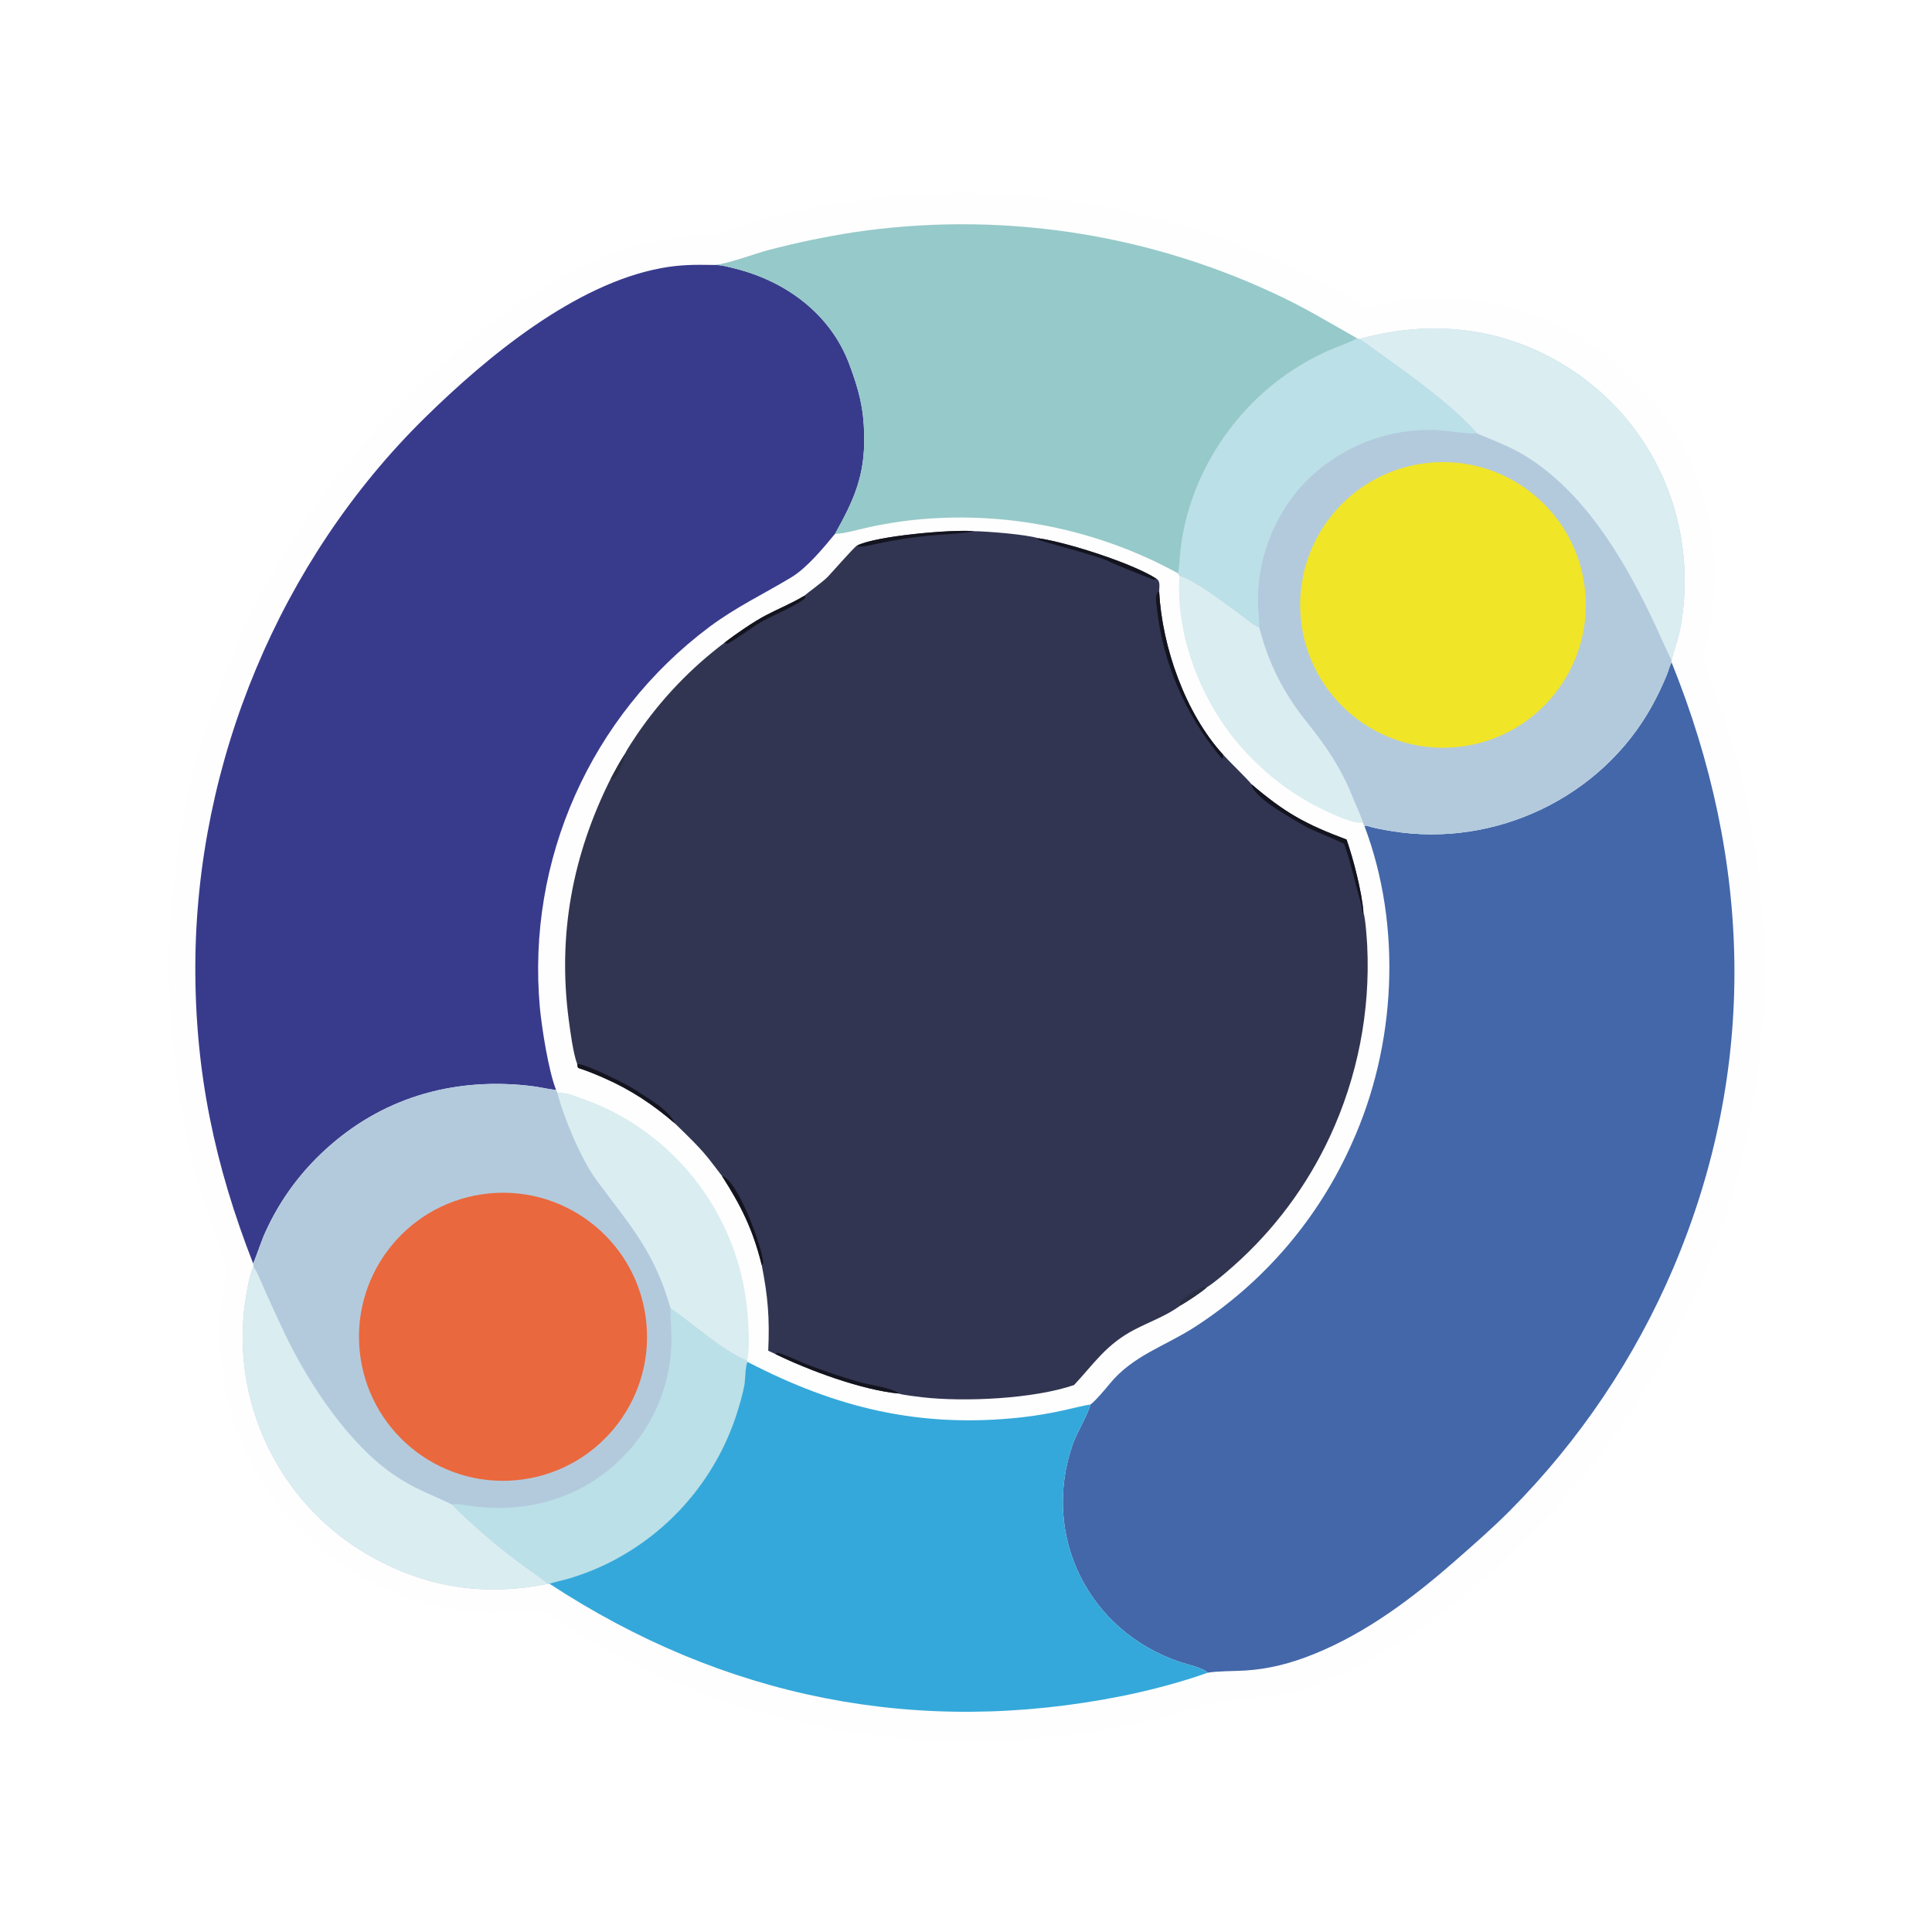
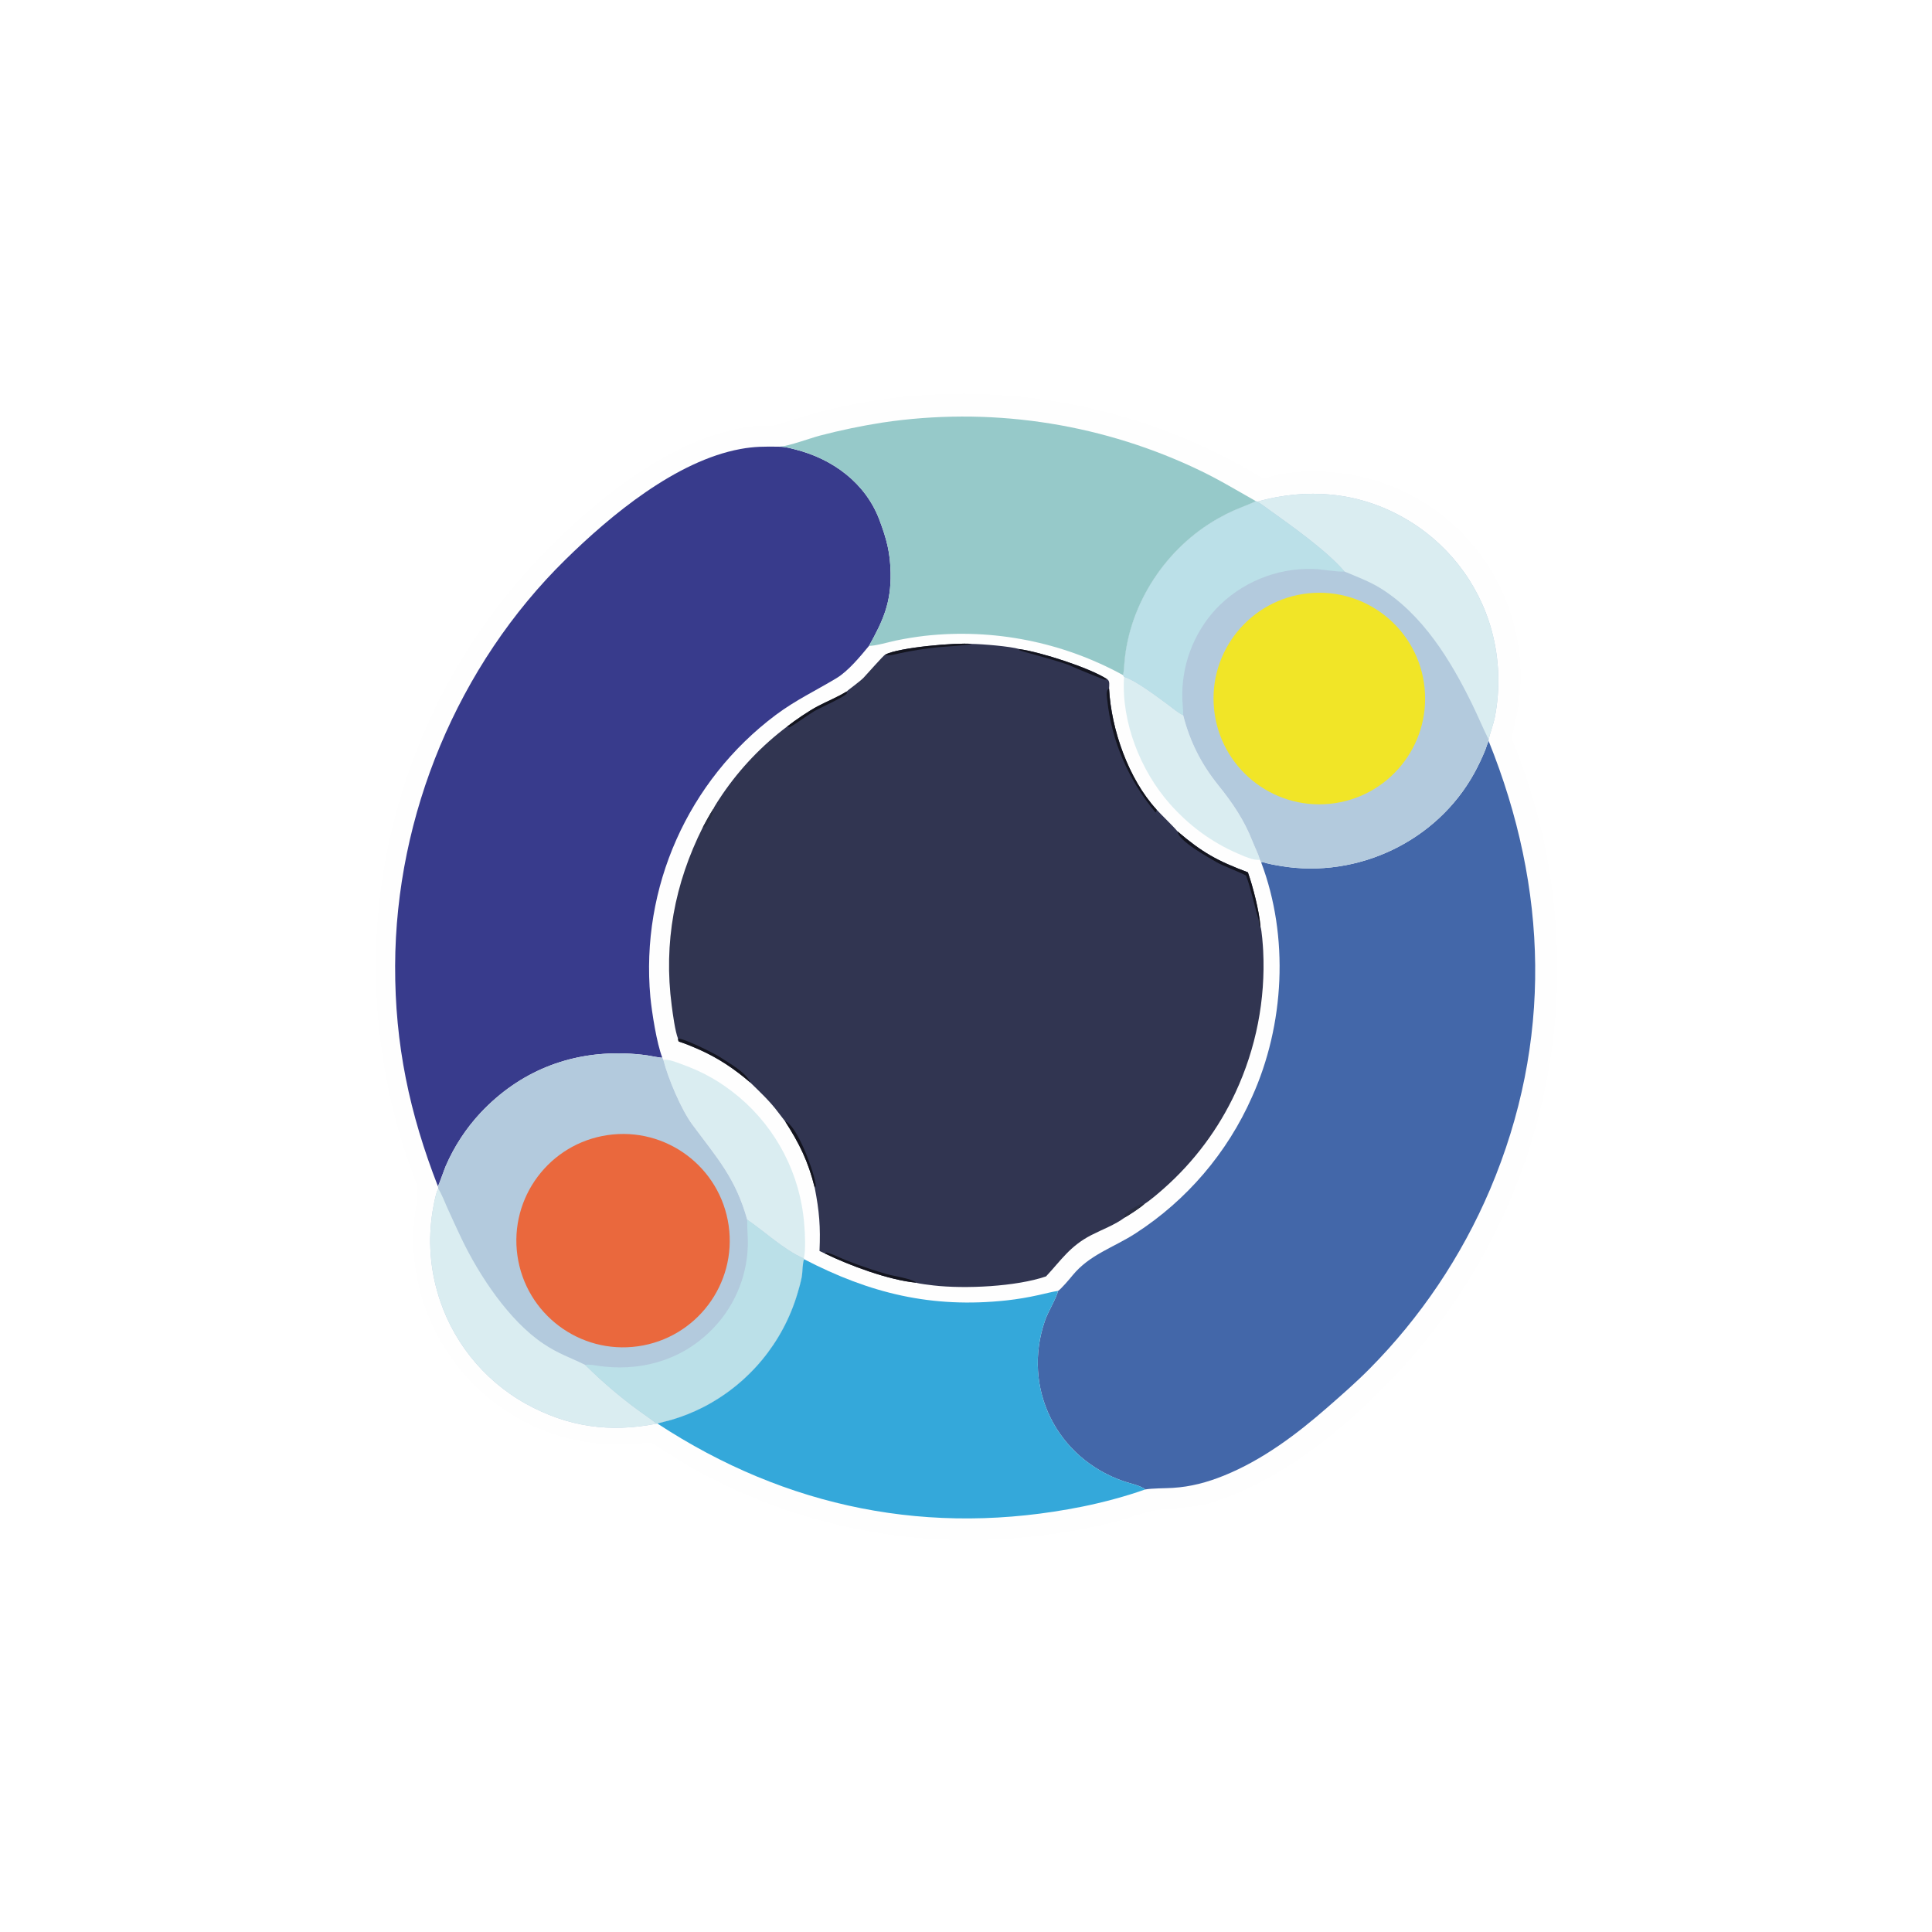
- <svg xmlns="http://www.w3.org/2000/svg" width="512" height="512" viewBox="0 0 512 512" fill="none">
+ <svg xmlns="http://www.w3.org/2000/svg" width="200" height="200" viewBox="-89.60 -89.60 691.20 691.20" fill="none">
  <path d="M250.245 51.369C256.523 51.049 265.9 51.505 272.248 52.051C304.233 54.797 335.138 64.957 362.513 81.725C372.825 77.964 387.32 78.584 397.908 81.058C416.928 85.541 433.375 97.427 443.6 114.079C452.258 128.112 455.888 144.67 453.898 161.038C453.338 165.678 452.288 169.908 451.215 174.436C460.77 198.387 465.58 218.804 467.185 244.626C470.46 300.387 451.535 355.18 414.545 397.037C396.398 417.532 370.83 439.615 344.115 447.885C336.413 450.27 330.548 449.555 323.18 450.875C318.87 451.647 312.968 453.955 308.355 455.102C294.433 458.565 281.095 460.327 266.813 461.175C229.959 462.972 193.315 454.662 160.84 437.145C154.649 433.862 149.407 430.15 143.478 426.625C140.844 426.625 137.682 426.872 135.077 427.012C88.77 429.532 52.06 387.965 59.175 342.502C60.308 335.26 59.87 335.27 57.484 328.625C56.075 324.752 54.78 320.84 53.599 316.892C45.966 291.095 43.239 262.937 45.804 236.127C50.31 188.779 70.606 144.321 103.428 109.899C122.722 89.781 151.003 66.356 179.73 62.883C182.806 62.511 185.963 63.168 189.096 62.194C193.391 60.859 197.65 59.377 201.995 58.222C217.74 53.983 233.944 51.682 250.245 51.369Z" fill="#FEFEFE" />
  <path d="M67.083 334.84C56.914 308.78 51.669 284.055 51.763 255.905C51.942 202.019 74.206 148.396 112.687 110.617C129.02 94.582 152.31 75.289 175.268 71.047C180.339 70.11 184.046 70.134 189.126 70.213C191.117 70.186 192.918 70.697 194.817 71.173C208.309 74.551 220.113 83.221 225.072 96.518C227.606 103.309 228.884 108.048 229.026 115.315C229.236 126.052 226.333 132.443 221.296 141.466C223.389 141.546 228.38 140.11 230.7 139.611C234.185 138.877 237.702 138.3 241.24 137.883C265.777 135.158 290.56 140.069 312.205 151.944L312.55 152.564C316.962 153.977 324.445 159.743 328.337 162.584C329.967 163.774 331.905 165.497 333.702 166.296C336.065 175.684 340.2 183.784 346.205 191.248C351.4 197.707 355.46 203.651 358.502 211.398C359.315 213.467 360.555 215.869 361.172 217.991C361.272 218.233 361.462 218.754 361.602 218.937L362.045 218.802C364.33 219.507 366.565 219.884 368.912 220.268C396.142 224.718 424.365 211.414 437.81 187.056C439.257 184.413 440.557 181.691 441.702 178.902C442.167 177.759 442.422 176.591 442.977 175.507C464.3 228.295 465.9 283.065 443.49 335.93C433.275 359.925 418.59 381.757 400.215 400.262C395.52 404.992 390.307 409.545 385.292 413.93C374.19 423.64 362.03 432.755 348.262 438.322C342.27 440.745 336.395 442.322 329.932 442.712C327.185 442.88 322.617 442.83 320.077 443.28C318.877 441.987 314.58 441.082 312.602 440.41C288.455 432.192 275.877 407.055 284.272 382.8C285.352 379.675 288.257 375.047 288.957 372.227C287.695 372.35 283.545 373.377 282.01 373.715C278.217 374.565 274.38 375.207 270.515 375.637C243.755 378.517 221.664 373.147 198.085 360.907L197.97 360.63C190.909 357.562 183.816 350.857 177.721 346.737C173.531 331.795 167.022 324.785 158.092 312.737C154.15 307.42 149.39 296.212 147.717 289.552L147.352 288.787C146.684 288.91 143.007 288.117 142.038 287.985C139.333 287.6 136.609 287.367 133.878 287.285C113.948 286.662 96.221 293.815 82.452 308.385C77.177 314.007 72.917 320.502 69.86 327.58C69.33 328.822 67.431 334.26 67.083 334.84Z" fill="#FEFEFE" />
  <path d="M442.977 175.507C464.3 228.295 465.9 283.065 443.49 335.93C433.275 359.925 418.59 381.758 400.215 400.263C395.52 404.993 390.307 409.545 385.292 413.93C374.19 423.64 362.03 432.755 348.262 438.323C342.27 440.745 336.395 442.323 329.932 442.713C327.185 442.88 322.617 442.83 320.077 443.28C318.877 441.988 314.58 441.083 312.602 440.41C288.455 432.193 275.877 407.055 284.272 382.8C285.352 379.675 288.257 375.048 288.957 372.228C290.065 371.523 293.072 367.968 294.042 366.775C300.222 359.193 308.692 356.805 316.64 351.665C334.987 339.81 349.472 322.85 358.312 302.875C369.975 277.115 371.63 245.489 361.602 218.937L362.045 218.802C364.33 219.507 366.565 219.884 368.912 220.268C396.142 224.718 424.365 211.414 437.81 187.056C439.257 184.413 440.557 181.691 441.702 178.903C442.167 177.759 442.422 176.591 442.977 175.507Z" fill="#4367A9" />
  <path d="M67.083 334.84C56.914 308.78 51.669 284.055 51.763 255.905C51.942 202.019 74.206 148.396 112.687 110.617C129.02 94.582 152.31 75.289 175.268 71.047C180.339 70.11 184.046 70.134 189.126 70.213C191.117 70.186 192.918 70.697 194.817 71.173C208.309 74.551 220.113 83.221 225.072 96.518C227.606 103.309 228.884 108.048 229.026 115.315C229.236 126.052 226.333 132.443 221.296 141.466C218.155 145.274 213.861 150.499 209.654 153.03C202.053 157.604 195.173 160.793 187.944 166.178C156.502 189.75 139.52 227.932 143.073 267.067C143.604 272.552 145.35 283.742 147.352 288.787C146.684 288.91 143.007 288.117 142.038 287.985C139.333 287.6 136.609 287.367 133.878 287.285C113.948 286.662 96.221 293.815 82.452 308.385C77.177 314.007 72.917 320.502 69.86 327.58C69.33 328.822 67.431 334.26 67.083 334.84Z" fill="#383B8C" />
  <path d="M147.717 289.553C149.819 289.358 152.047 290.338 154.05 291.05C161.895 293.84 168.256 297.403 174.711 302.803C188.306 314.233 196.741 330.643 198.121 348.353C198.395 351.573 198.73 357.648 197.97 360.63C190.909 357.563 183.816 350.858 177.721 346.738C173.532 331.795 167.022 324.785 158.092 312.738C154.15 307.42 149.39 296.213 147.717 289.553Z" fill="#DAEDF1" />
  <path d="M312.55 152.564C316.963 153.977 324.445 159.743 328.338 162.584C329.968 163.774 331.905 165.497 333.703 166.296C336.065 175.684 340.2 183.784 346.205 191.248C351.4 197.707 355.46 203.651 358.503 211.398C359.315 213.467 360.555 215.869 361.173 217.991C358.99 218.372 355.293 216.649 353.278 215.781C343.823 211.71 335.755 205.708 328.935 198.005C318.38 186.08 311.498 168.582 312.55 152.564Z" fill="#DAEDF1" />
  <path d="M227.075 144.605C232.082 141.994 252.49 140.258 258.068 140.766C261.703 140.817 271.765 141.606 275.195 142.639C282.81 143.734 300.02 149.235 306.475 153.372C307.568 154.028 307.21 155.532 307.183 156.75C307.963 171.454 314.13 189.069 324.145 200.002C325.978 202.029 330.445 206.3 331.66 207.832C340.528 215.408 345.958 218.415 356.848 222.485C358.623 227.506 360.945 236.482 361.325 241.799C361.858 243.278 362.23 248.865 362.323 250.577C363.183 268.03 359.778 285.427 352.408 301.267C346.338 314.305 337.653 325.955 326.893 335.495C324.973 337.19 321.928 339.84 319.788 341.172C318.57 342.352 314.38 345.088 312.805 345.978C309.325 348.59 304.735 350.263 300.79 352.293C293.158 356.22 289.915 361.417 284.638 367.047C273.948 370.72 255.615 371.578 244.367 370.283C243.357 370.165 238.974 369.657 238.193 369.305C228.353 368.355 214.332 363.16 205.509 358.848L203.591 357.953C203.979 349.323 203.524 343.707 201.866 335.245C199.553 325.89 196.406 319.54 191.313 311.61C190.432 310.47 189.535 309.327 188.673 308.175C185.816 304.352 182.286 301.078 178.874 297.73C173.139 292.775 167.168 288.79 160.194 285.737C157.994 284.775 155.712 283.808 153.39 283.073C153.029 282.958 153.059 282.44 152.976 282.02C151.896 279.175 151.121 273.287 150.706 270.117C147.768 247.678 151.722 226.543 161.846 206.354C163.106 204.015 164.199 201.96 165.65 199.722C165.958 198.892 168.313 195.364 168.881 194.541C175.217 185.268 183.025 177.091 191.995 170.333C194.925 168.041 199.752 164.743 203.004 163.036C206.513 161.194 209.695 159.986 213.232 157.835C213.62 157.379 218.012 154.284 219.397 152.824C220.805 151.34 226.323 145.028 227.075 144.605Z" fill="#313551" />
  <path d="M331.66 207.832C340.527 215.408 345.957 218.415 356.847 222.485C358.622 227.506 360.945 236.482 361.325 241.8L361.162 242.046C360.8 241 360.887 240.101 360.695 239.463C359.097 234.194 358.075 228.783 356.202 223.638C353.815 222.349 347.625 220.041 345.647 218.855C342.66 217.064 332.017 211.331 331.66 207.832Z" fill="#13141E" />
  <path d="M324.145 200.002C324.135 200.425 324.11 200.537 324.047 200.955L323.735 200.964C314.162 189.503 308.105 175.671 306.53 160.8C306.405 159.618 305.977 157.245 307.182 156.75C307.962 171.454 314.13 189.069 324.145 200.002Z" fill="#13141E" />
  <path d="M205.509 358.848L206.088 358.483C208.426 359.098 210.654 360.285 212.918 361.205C215.813 362.348 218.739 363.41 221.693 364.39C223.786 365.095 225.65 365.655 227.738 366.25C230.358 366.998 236.186 367.75 238.189 369.228L238.193 369.305C228.353 368.355 214.332 363.16 205.509 358.848Z" fill="#13141E" />
  <path d="M275.195 142.639C282.81 143.734 300.02 149.235 306.475 153.372L305.758 153.604C305.28 153.541 294.995 149.398 293.878 148.787C291.185 147.316 275.438 143.411 274.948 142.912L275.195 142.639Z" fill="#13141E" />
  <path d="M152.976 282.02C154.62 281.602 166.057 287.31 168.01 288.617C171.416 290.897 177.102 293.877 178.874 297.73C173.139 292.775 167.168 288.79 160.194 285.737C157.994 284.775 155.712 283.807 153.39 283.072C153.029 282.957 153.059 282.44 152.976 282.02Z" fill="#13141E" />
  <path d="M227.075 144.605C232.082 141.994 252.49 140.258 258.067 140.766C256.03 141.366 248.771 141.701 246.212 141.935C241.601 142.396 237.019 143.11 232.487 144.075C231.282 144.33 228.035 145.28 227.075 144.605Z" fill="#13141E" />
  <path d="M191.313 311.61C195.436 312.647 201.974 330.235 202.279 334.707L201.865 335.245C199.553 325.89 196.406 319.54 191.313 311.61Z" fill="#13141E" />
  <path d="M213.232 157.834L213.46 158.338C212.917 159.613 203.675 163.642 201.562 164.917C199.091 166.41 195.07 169.413 192.822 170.629L191.995 170.333C194.925 168.041 199.752 164.743 203.004 163.036C206.513 161.194 209.695 159.986 213.232 157.834Z" fill="#13141E" />
  <path d="M312.805 345.978L312.63 345.218C313.095 344.183 318.455 340.557 319.787 341.172C318.57 342.352 314.38 345.088 312.805 345.978Z" fill="#2A2E42" />
  <path d="M165.65 199.722C165.654 201.293 163.899 205.694 162.519 206.403C161.98 206.291 162.194 206.288 161.846 206.353C163.106 204.014 164.199 201.96 165.65 199.722Z" fill="#2A2E42" />
  <path d="M360.15 89.874C377.898 84.934 395.925 86.308 412.17 95.394C427.8 104.06 439.288 118.653 444.038 135.882C446.81 146.019 447.208 156.659 445.203 166.974C444.658 169.642 443.313 173.253 442.973 174.983L442.978 175.507C442.423 176.591 442.168 177.759 441.703 178.903C440.558 181.691 439.258 184.413 437.81 187.056C424.365 211.414 396.143 224.718 368.913 220.268C366.565 219.884 364.33 219.507 362.045 218.802L361.603 218.937C361.463 218.754 361.273 218.233 361.173 217.992C360.555 215.87 359.315 213.467 358.503 211.398C355.46 203.651 351.4 197.708 346.205 191.248C340.2 183.784 336.065 175.684 333.703 166.296C331.905 165.497 329.968 163.774 328.338 162.584C324.445 159.743 316.963 153.977 312.55 152.564L312.205 151.945C312.488 150.655 312.583 148.636 312.7 147.28C314.52 126.146 327.66 106.354 346.12 95.924C348.04 94.834 350.013 93.832 352.025 92.922C353.25 92.376 359.24 90.105 359.668 89.67L360.15 89.874Z" fill="#B3CADD" />
  <path d="M360.15 89.874C377.897 84.934 395.925 86.308 412.17 95.394C427.8 104.06 439.287 118.653 444.037 135.882C446.81 146.019 447.207 156.659 445.202 166.974C444.657 169.642 443.312 173.253 442.972 174.983C440.917 170.8 439.132 166.533 437.07 162.307C429.44 146.682 419.38 130.22 404.28 120.842C400.48 118.483 395.58 116.604 391.39 114.867C385.205 107.519 372.21 98.34 364.367 92.727C363.597 92.176 360.887 90.133 360.15 89.874Z" fill="#DAEDF1" />
  <path d="M359.668 89.67L360.15 89.874C360.888 90.133 363.598 92.176 364.368 92.727C372.21 98.34 385.205 107.518 391.39 114.867C388.635 115.077 383.34 114.01 380.113 113.95C366.983 113.577 354.318 118.83 345.308 128.388C337.27 137.158 332.995 148.733 333.403 160.623C333.463 162.092 333.758 165.08 333.703 166.296C331.905 165.497 329.968 163.774 328.338 162.584C324.445 159.743 316.963 153.977 312.55 152.564L312.205 151.944C312.488 150.655 312.583 148.636 312.7 147.279C314.52 126.146 327.66 106.354 346.12 95.924C348.04 94.834 350.013 93.832 352.025 92.922C353.25 92.376 359.24 90.105 359.668 89.67Z" fill="#BBE0E8" />
  <path d="M378.52 122.663C399.347 120.514 417.962 135.681 420.065 156.513C422.165 177.344 406.955 195.924 386.12 197.978C365.35 200.025 346.845 184.875 344.75 164.111C342.655 143.347 357.762 124.806 378.52 122.663Z" fill="#F1E527" />
  <path d="M67.083 334.84C67.431 334.26 69.33 328.822 69.86 327.58C72.917 320.502 77.177 314.007 82.452 308.385C96.221 293.815 113.949 286.662 133.878 287.285C136.609 287.367 139.333 287.6 142.038 287.985C143.007 288.117 146.684 288.91 147.352 288.787L147.717 289.552C149.39 296.212 154.15 307.42 158.092 312.737C167.022 324.785 173.532 331.795 177.721 346.737C183.816 350.857 190.909 357.562 197.97 360.63L198.085 360.907C197.448 362.267 197.56 365.597 197.233 367.262C196.827 369.33 196.291 371.252 195.679 373.265C190.451 390.817 178.283 405.472 161.993 413.84C158.352 415.7 154.546 417.217 150.624 418.372C149.671 418.66 145.999 419.517 145.615 419.705L145.311 419.735C128.607 423.015 113.547 420.942 98.505 412.6C83 403.945 71.591 389.46 66.81 372.36C63.987 362.405 63.544 351.927 65.517 341.772C65.832 340.062 66.395 337.067 67.188 335.665L67.083 334.84Z" fill="#B3CADD" />
  <path d="M145.311 419.735C128.607 423.015 113.547 420.943 98.505 412.6C83 403.945 71.591 389.46 66.81 372.36C63.987 362.405 63.544 351.928 65.517 341.773C65.832 340.063 66.395 337.068 67.188 335.665C68.355 337.413 69.47 340.355 70.374 342.383C72.043 346.105 73.753 349.813 75.503 353.5C81.822 366.718 92.586 383 104.865 391.175C110.371 394.843 114.134 395.928 119.743 398.695C126.861 405.74 134.234 411.893 142.474 417.595C143.437 418.263 144.383 419.018 145.311 419.735Z" fill="#DAEDF1" />
  <path d="M177.721 346.737C183.816 350.857 190.909 357.563 197.97 360.63L198.085 360.908C197.448 362.268 197.56 365.598 197.233 367.263C196.827 369.33 196.291 371.253 195.679 373.265C190.451 390.818 178.283 405.472 161.993 413.84C158.351 415.7 154.545 417.217 150.624 418.372C149.67 418.66 145.998 419.517 145.615 419.705L145.311 419.735C144.382 419.017 143.437 418.263 142.474 417.595C134.234 411.893 126.861 405.74 119.743 398.695C120.984 398.49 122.503 398.753 123.76 398.95C138.733 401.275 153.428 397.515 164.487 386.693C172.685 378.733 177.498 367.917 177.924 356.497C178.076 353.255 177.657 350.148 177.715 346.98L177.721 346.737Z" fill="#BBE0E8" />
  <path d="M127.81 316.492C148.707 313.452 168.101 327.957 171.088 348.862C174.075 369.767 159.521 389.122 138.609 392.057C117.771 394.982 98.498 380.49 95.521 359.66C92.544 338.83 106.988 319.52 127.81 316.492Z" fill="#EA683D" />
  <path d="M198.085 360.907C221.664 373.147 243.755 378.517 270.515 375.637C274.38 375.207 278.218 374.565 282.01 373.715C283.545 373.377 287.695 372.35 288.957 372.227C288.257 375.047 285.352 379.675 284.272 382.8C275.877 407.055 288.455 432.192 312.603 440.41C314.58 441.082 318.878 441.987 320.078 443.28C313.255 445.727 304.717 447.985 297.612 449.412C243.233 460.345 191.775 449.96 145.615 419.705C145.998 419.517 149.67 418.66 150.624 418.372C154.545 417.217 158.352 415.7 161.993 413.84C178.283 405.472 190.451 390.817 195.679 373.265C196.291 371.252 196.827 369.33 197.233 367.262C197.56 365.597 197.448 362.267 198.085 360.907Z" fill="#34A8DA" />
  <path d="M189.126 70.213L189.509 70.187C192.762 69.943 200.062 67.225 203.689 66.253C211.062 64.325 218.527 62.767 226.056 61.586C263.805 55.932 302.382 61.451 337.032 77.461C345.752 81.472 351.56 85.088 359.667 89.67C359.24 90.105 353.25 92.376 352.025 92.922C350.012 93.832 348.04 94.834 346.12 95.924C327.66 106.354 314.52 126.146 312.7 147.279C312.582 148.636 312.487 150.655 312.205 151.944C290.56 140.069 265.777 135.158 241.24 137.883C237.702 138.3 234.185 138.877 230.7 139.611C228.38 140.11 223.389 141.546 221.296 141.466C226.333 132.443 229.236 126.052 229.026 115.315C228.884 108.048 227.606 103.309 225.072 96.518C220.113 83.221 208.309 74.551 194.817 71.173C192.918 70.697 191.117 70.186 189.126 70.213Z" fill="#96C9C9" />
</svg>
